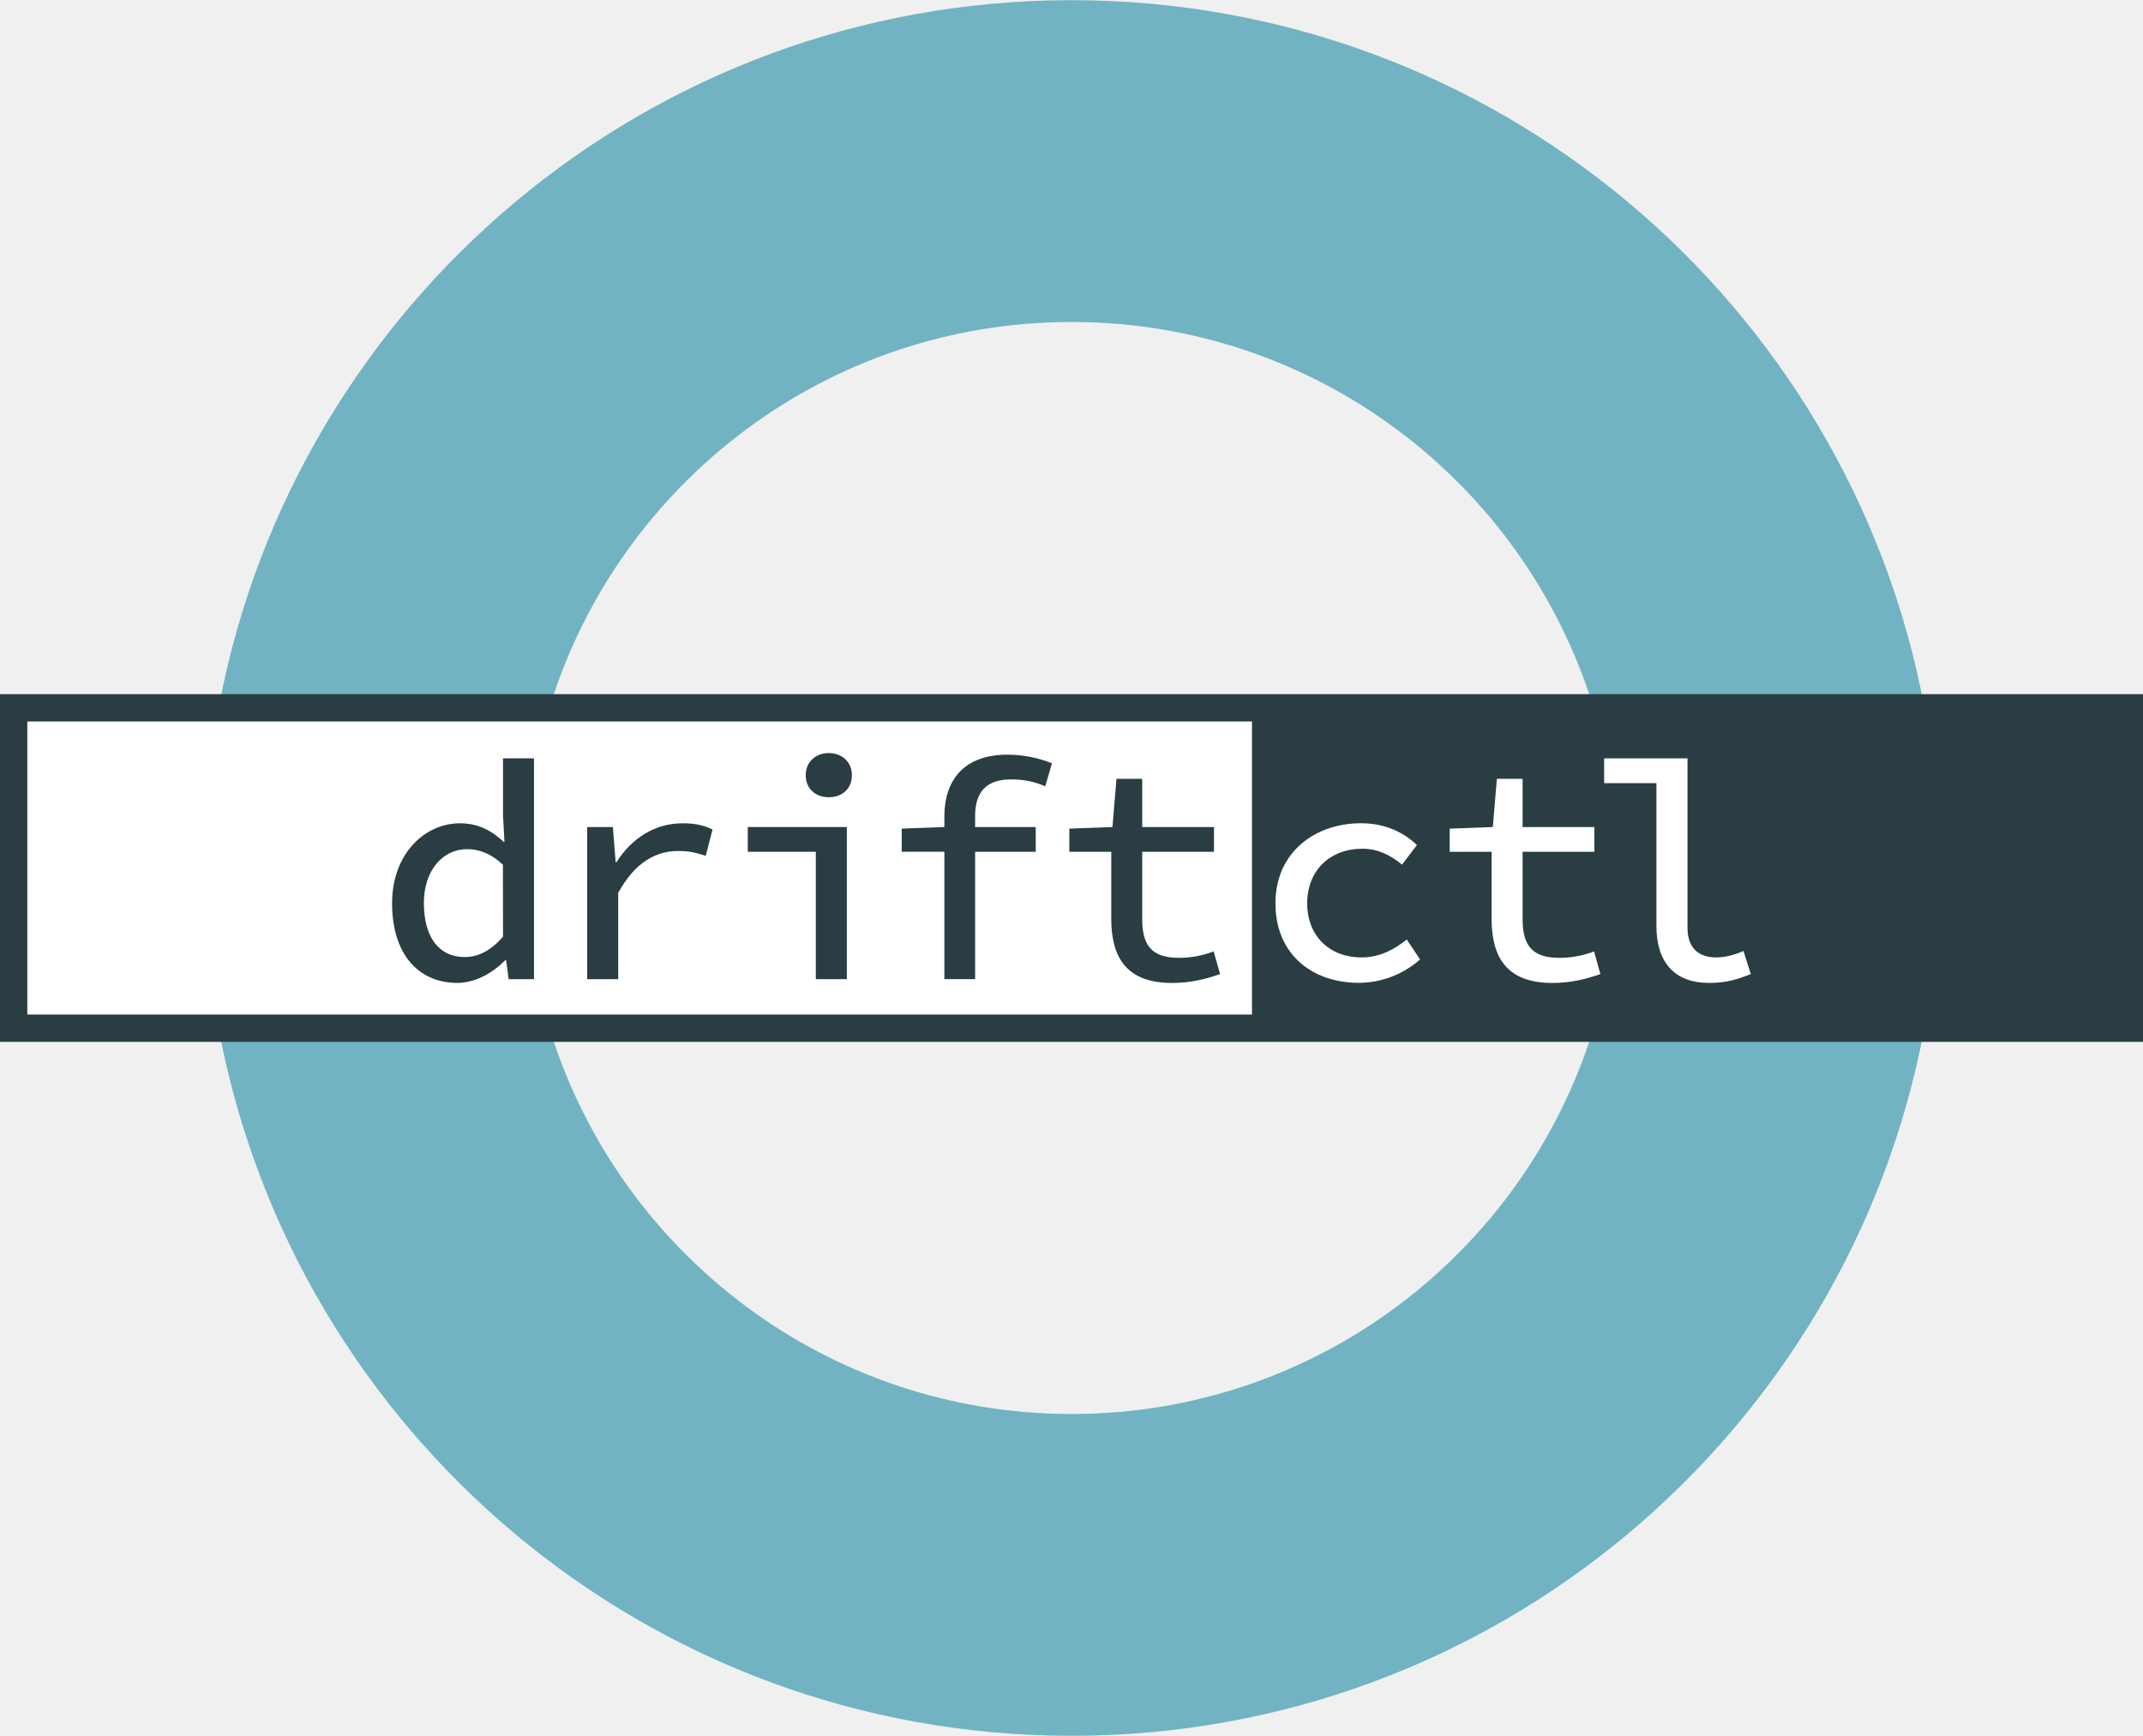
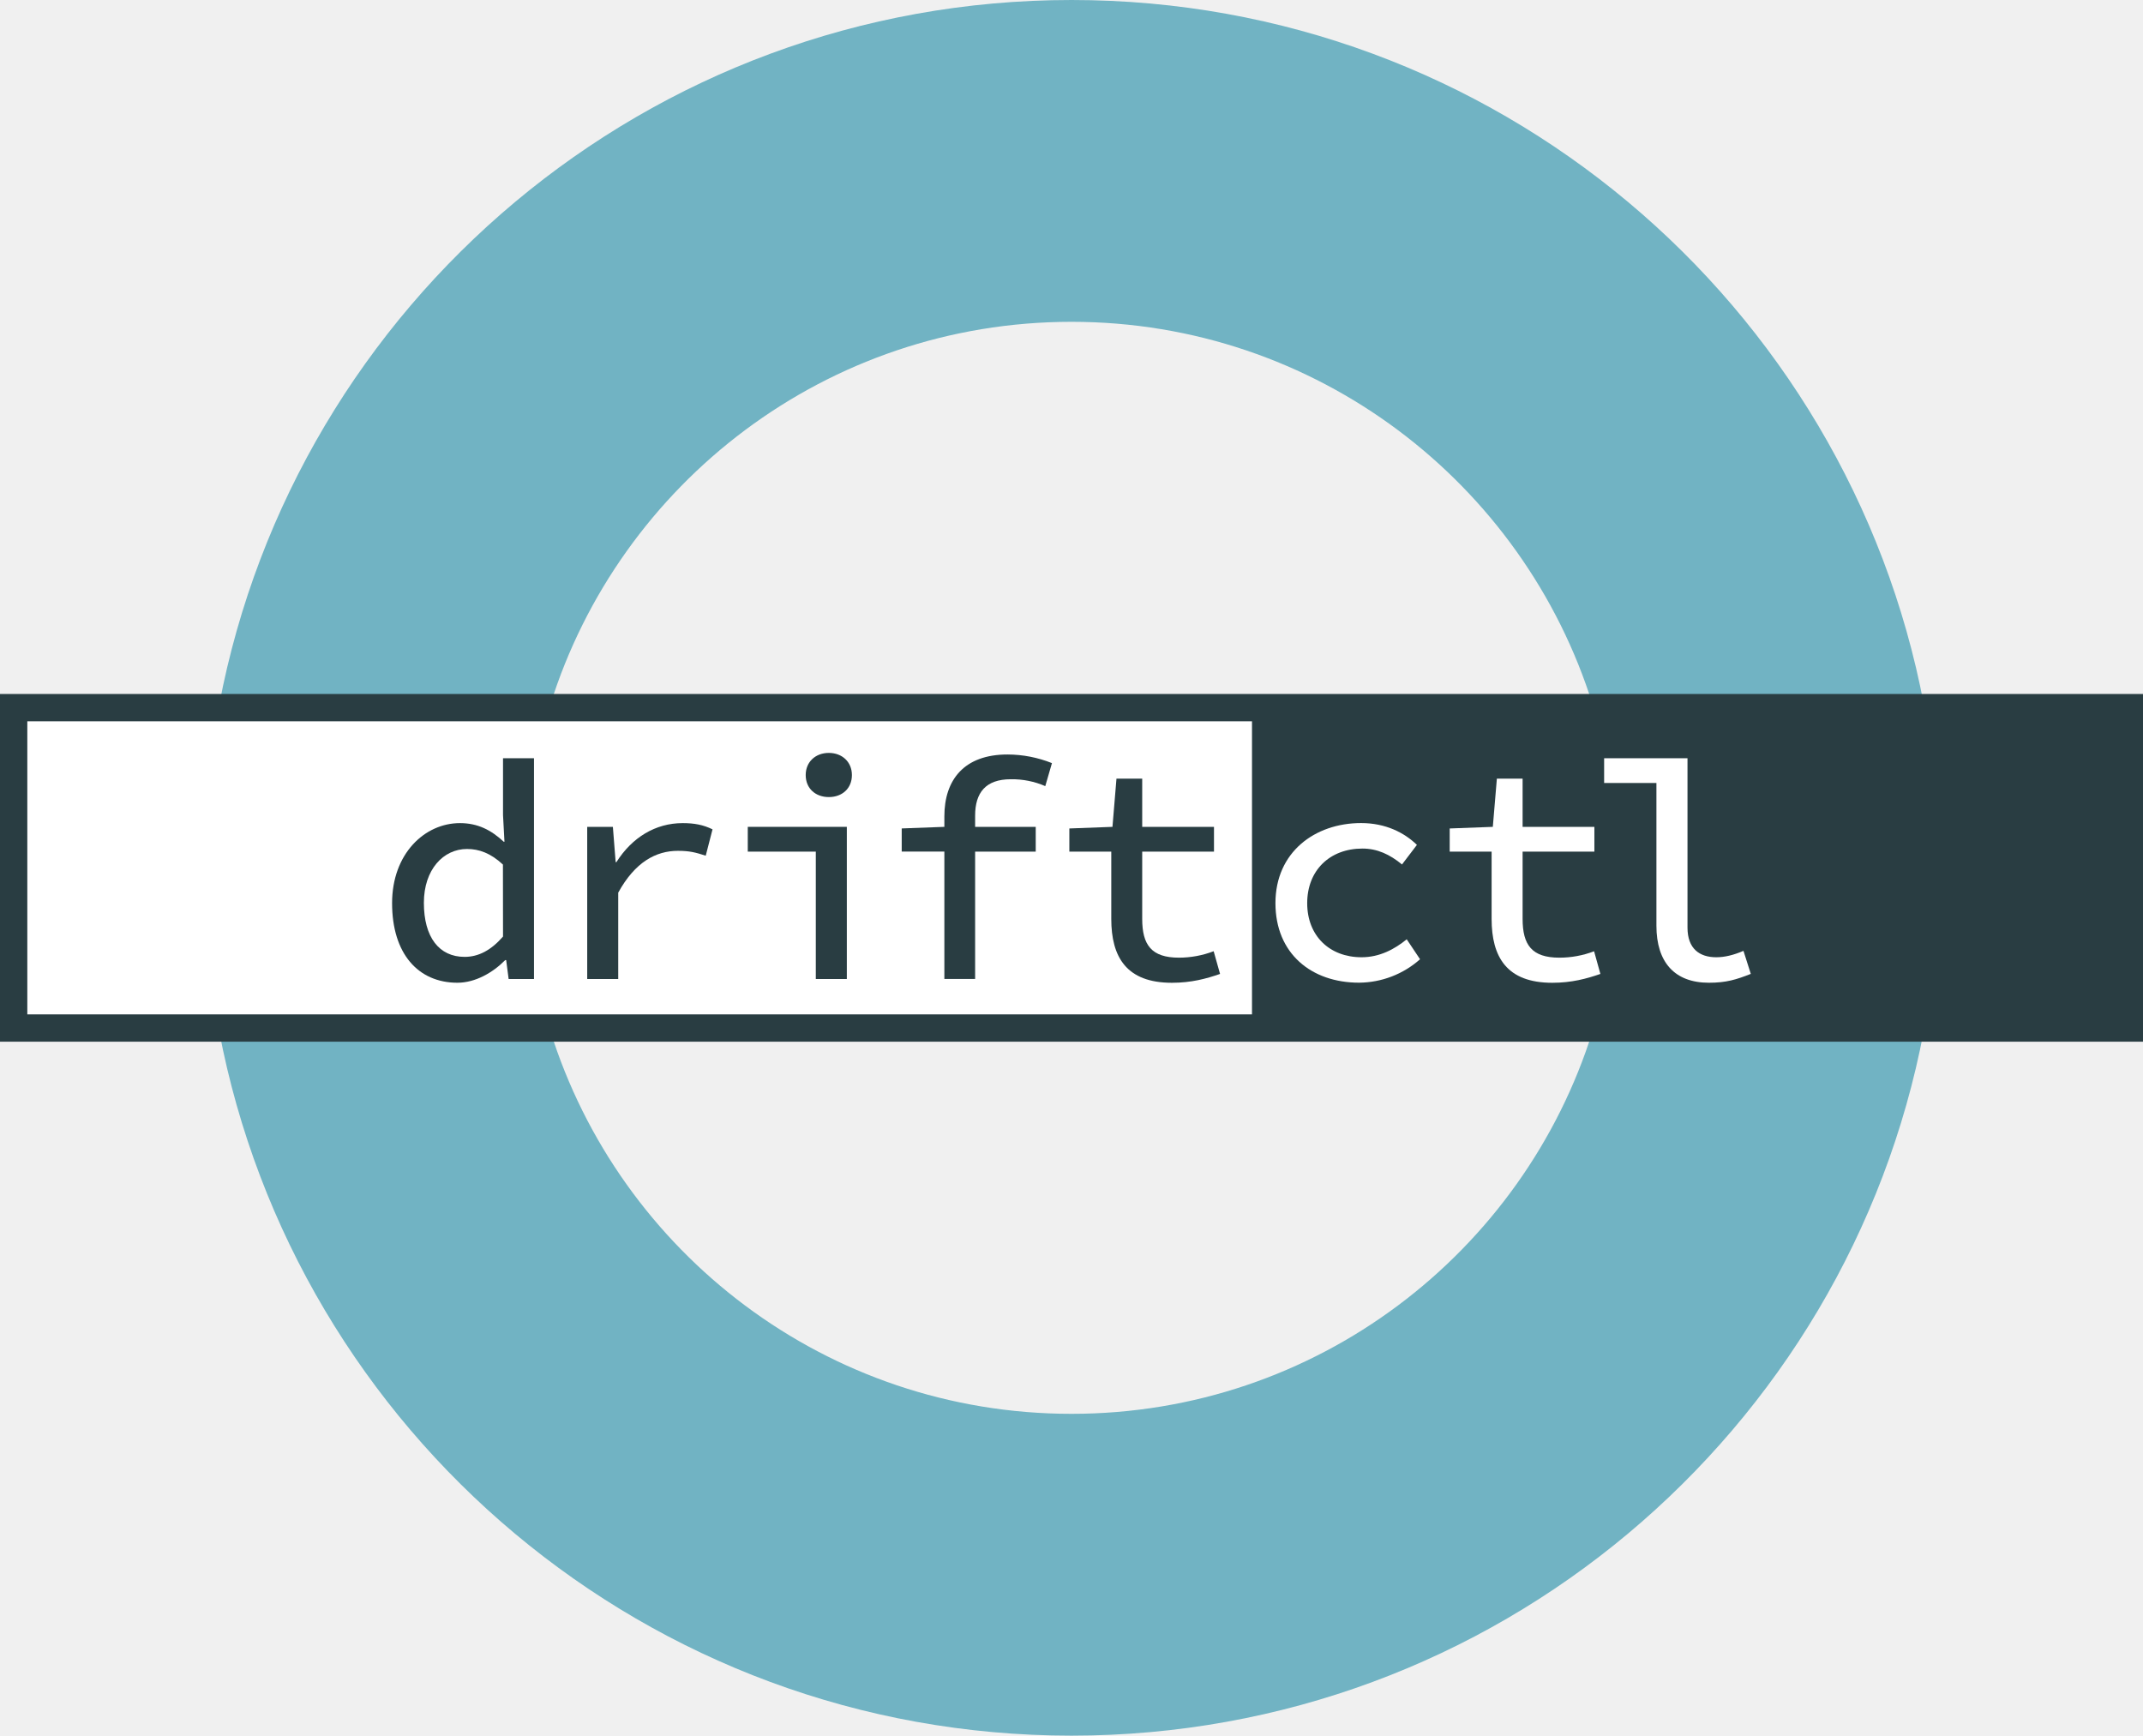
- <svg xmlns="http://www.w3.org/2000/svg" width="100" height="81" viewBox="0 0 1490.92 1207.41">
+ <svg xmlns="http://www.w3.org/2000/svg" viewBox="0 0 1490.92 1207.41">
  <path d="m450.87 700.16c48.21-154.42 192.33-266.49 362.63-266.49s314.42 112.07 362.63 266.49h230.41c-53-279.23-298.37-490.36-593-490.36s-540 211.13-593 490.36z" fill="#71b3c3" transform="translate(-68.04 -209.8)" />
  <path d="m1176.13 926.84c-48.21 154.42-192.33 266.49-362.63 266.49s-314.42-112.07-362.63-266.49h-230.4c53 279.23 298.36 490.36 593 490.36s540-211.13 593-490.36z" fill="#71b3c3" transform="translate(-68.04 -209.8)" />
  <path d="m0 482.77h1490.92v241.88h-1490.92z" fill="#293d42" />
  <path d="m19 501.77h852.03v203.88h-852.03z" fill="#fff" />
  <g transform="translate(-68.04 -209.8)">
    <path d="m1015.32 875.71c-22.39 0-37.84-15-37.84-37.61 0-22.81 15.67-38 38.44-38 10.28 0 19 4.06 27.52 11.06l10.37-13.62c-8.74-8.49-21.75-15.18-38.83-15.18-32.17 0-59.59 20.26-59.59 55.7 0 35.08 25 55.34 58.19 55.34a64.53 64.53 0 0 0 42.41-16.3l-9.27-13.88c-8.42 6.88-18.85 12.49-31.4 12.49z" fill="#fff" />
    <path d="m1152.93 876c-19.15 0-25.59-8.81-25.59-27v-46.78h49.94v-17.22h-49.94v-33.55h-17.9l-2.82 33.55-30 1.12v16.1h29.16v46.78c0 26.56 10.53 44.47 42.18 44.47 13.5 0 24-2.85 33.5-6.16l-4.39-15.76a67.72 67.72 0 0 1 -24.14 4.45z" fill="#fff" />
    <path d="m1281 871.26c-7 3-13.16 4.45-18.94 4.45-11.63 0-20-5.94-20-20.62v-117.84h-58v17.23h36.38v99.31c0 25.52 12.79 39.65 36.49 39.65 12 0 19.06-2.16 29.17-6.16z" fill="#fff" />
    <path d="m418 776.75 1 18.59h-.52c-8.79-8.16-18.09-12.94-30.45-12.94-24.51 0-47.21 21.23-47.21 55.7 0 35.09 18.11 55.34 45.45 55.34 12.56 0 24.76-7.13 33.23-15.73h.69l1.72 13.13h17.64v-153.59h-21.55zm0 84.56c-8.35 9.59-17.12 14.14-26.71 14.14-17.66 0-28.35-13.53-28.35-37.61 0-23.11 13.52-37.45 30-37.45 8.37 0 16.48 2.89 25 10.84z" fill="#293d42" />
    <path d="m496.88 809.55h-.52l-1.93-24.55h-17.86v105.84h21.58v-60.06c11.71-21.37 26.34-29.1 41.5-29.1 8.15 0 12.17 1.08 19.38 3.38l4.72-18.33c-6.42-3.13-12.55-4.33-20.75-4.33-18.89 0-35.2 9.91-46.12 27.15z" fill="#293d42" />
    <path d="m644.66 733.56c-9.29 0-16.08 6.28-16.08 15.4 0 9.29 6.79 15.32 16.08 15.32s16.07-6 16.07-15.32c0-9.12-6.79-15.4-16.07-15.4z" fill="#293d42" />
  </g>
  <path d="m520.24 592.43h47.33v88.62h21.58v-105.85h-68.91z" fill="#293d42" />
  <path d="m725.05 777.69v7.31l-29.67 1.1v16.1h29.67v88.62h21.4v-88.6h42.16v-17.22h-42.16v-7.83c0-15.89 7.3-25.29 24.81-25.29a58.07 58.07 0 0 1 24 4.78l4.64-16a83.66 83.66 0 0 0 -30.9-6c-30.28-.01-43.95 17.71-43.95 43.03z" fill="#293d42" transform="translate(-68.04 -209.8)" />
  <path d="m912.4 871.52a67.72 67.72 0 0 1 -24.12 4.48c-19.15 0-25.59-8.81-25.59-27v-46.78h49.94v-17.22h-49.94v-33.55h-17.9l-2.79 33.55-30 1.12v16.1h29.17v46.78c0 26.56 10.53 44.47 42.18 44.47 13.5 0 24-2.85 33.5-6.16z" fill="#293d42" transform="translate(-68.04 -209.8)" />
</svg>
